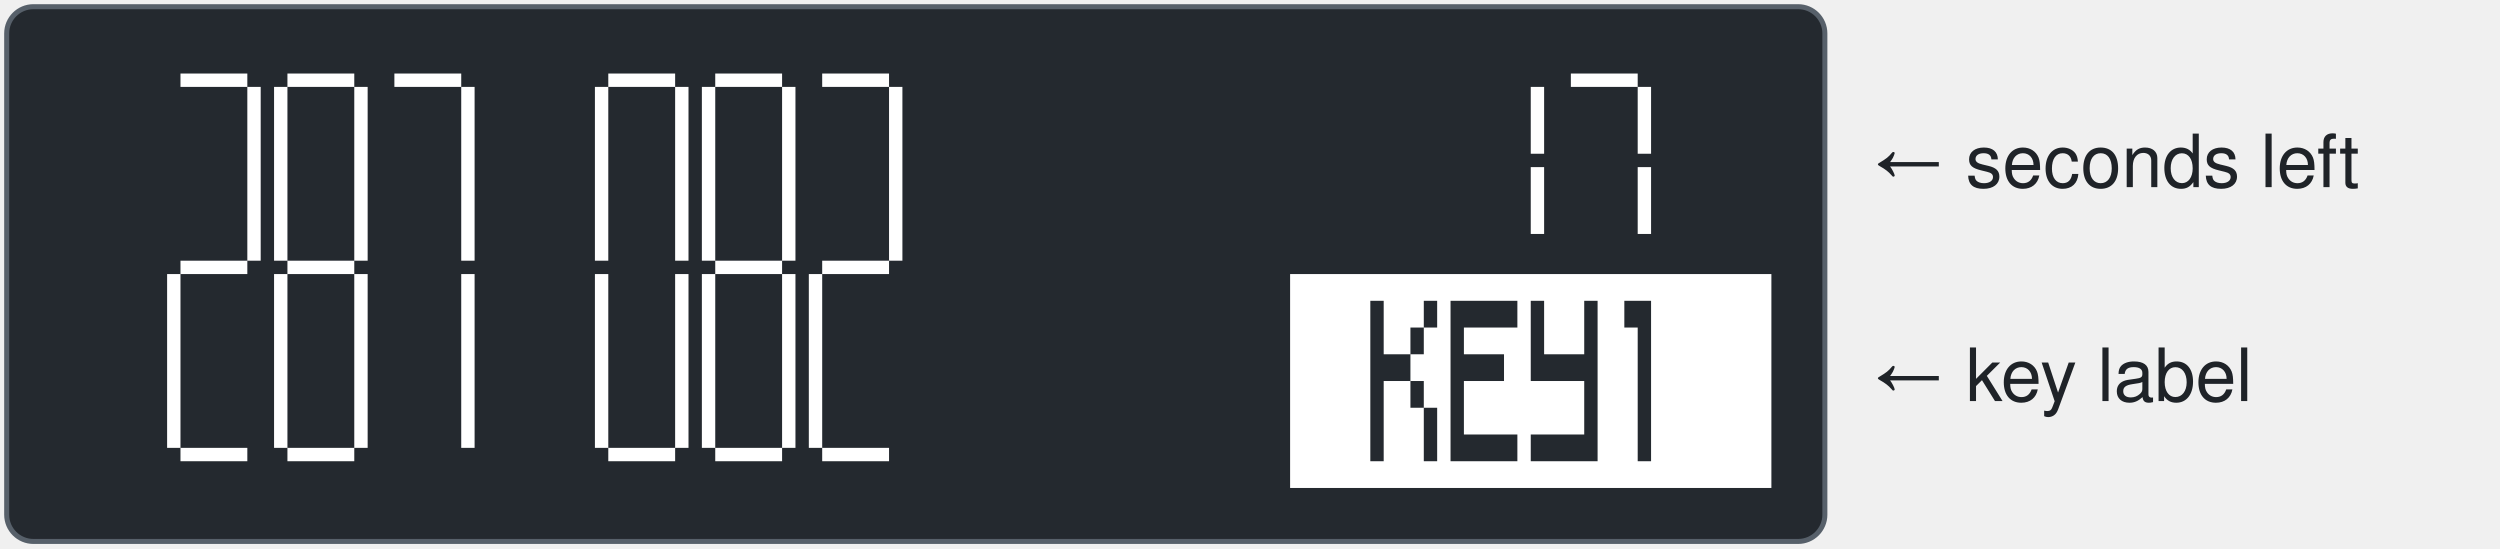
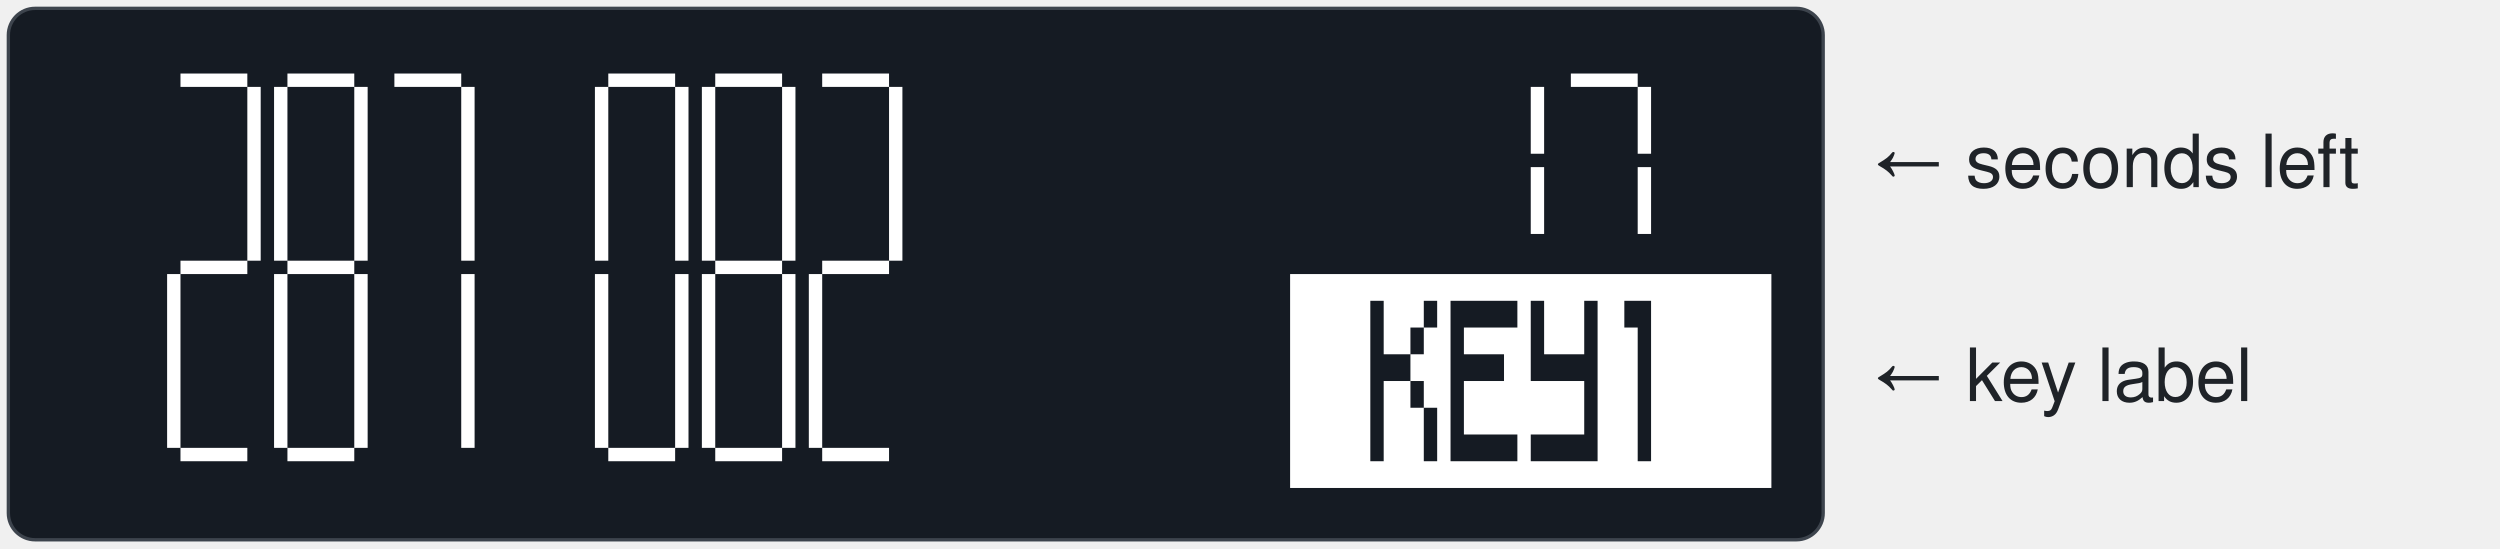
<svg xmlns="http://www.w3.org/2000/svg" viewBox="-2 -2 748 164" width="748" height="164" font-family="Segoe UI, Helvetica, Arial, sans-serif">
  <style>
-     .glass    { fill: #24292f; stroke: #57606a; stroke-width: 1.5; }
    .note     { font-size: 22px; fill: #1f2328; }
    .pixel    { fill: #ffffff; }
+     .screen   { fill: #151b23; stroke: #3d444d; stroke-width: 1; }
    @media (prefers-color-scheme: dark) {
      .note     { fill: #e6edf3; }
    }
  </style>
-   <rect class="glass" x="0" y="0" width="544" height="160" rx="8" />
+   <rect class="screen" x="0.5" y="0.5" width="543" height="159" rx="8" />
  <path class="pixel" transform="translate(16 16) scale(4)" d="M9 1h5v1h-5zM17 1h5v1h-5zM25 1h5v1h-5zM41 1h5v1h-5zM49 1h5v1h-5zM57 1h5v1h-5zM113 1h5v1h-5zM14 2h1v13h-1zM16 2h1v13h-1zM22 2h1v13h-1zM30 2h1v13h-1zM40 2h1v13h-1zM46 2h1v13h-1zM48 2h1v13h-1zM54 2h1v13h-1zM62 2h1v13h-1zM110 2h1v5h-1zM118 2h1v5h-1zM110 8h1v5h-1zM118 8h1v5h-1zM9 15h5v1h-5zM17 15h5v1h-5zM49 15h5v1h-5zM57 15h5v1h-5zM8 16h1v13h-1zM16 16h1v13h-1zM22 16h1v13h-1zM30 16h1v13h-1zM40 16h1v13h-1zM46 16h1v13h-1zM48 16h1v13h-1zM54 16h1v13h-1zM56 16h1v13h-1zM92 16h36v2h-36zM92 18h6v12h-6zM99 18h3v2h-3zM103 18h1v2h-1zM109 18h1v2h-1zM111 18h3v4h-3zM115 18h2v2h-2zM119 18h9v12h-9zM99 20h2v2h-2zM102 20h2v2h-2zM105 20h5v2h-5zM115 20h3v10h-3zM101 22h3v2h-3zM108 22h2v2h-2zM99 24h2v2h-2zM102 24h2v2h-2zM105 24h9v4h-9zM99 26h3v4h-3zM103 26h1v4h-1zM109 28h1v2h-1zM9 29h5v1h-5zM17 29h5v1h-5zM41 29h5v1h-5zM49 29h5v1h-5zM57 29h5v1h-5zM92 30h36v2h-36z" />
  <text class="note" x="558" y="54">← seconds left</text>
  <text class="note" x="558" y="118">← key label</text>
</svg>
